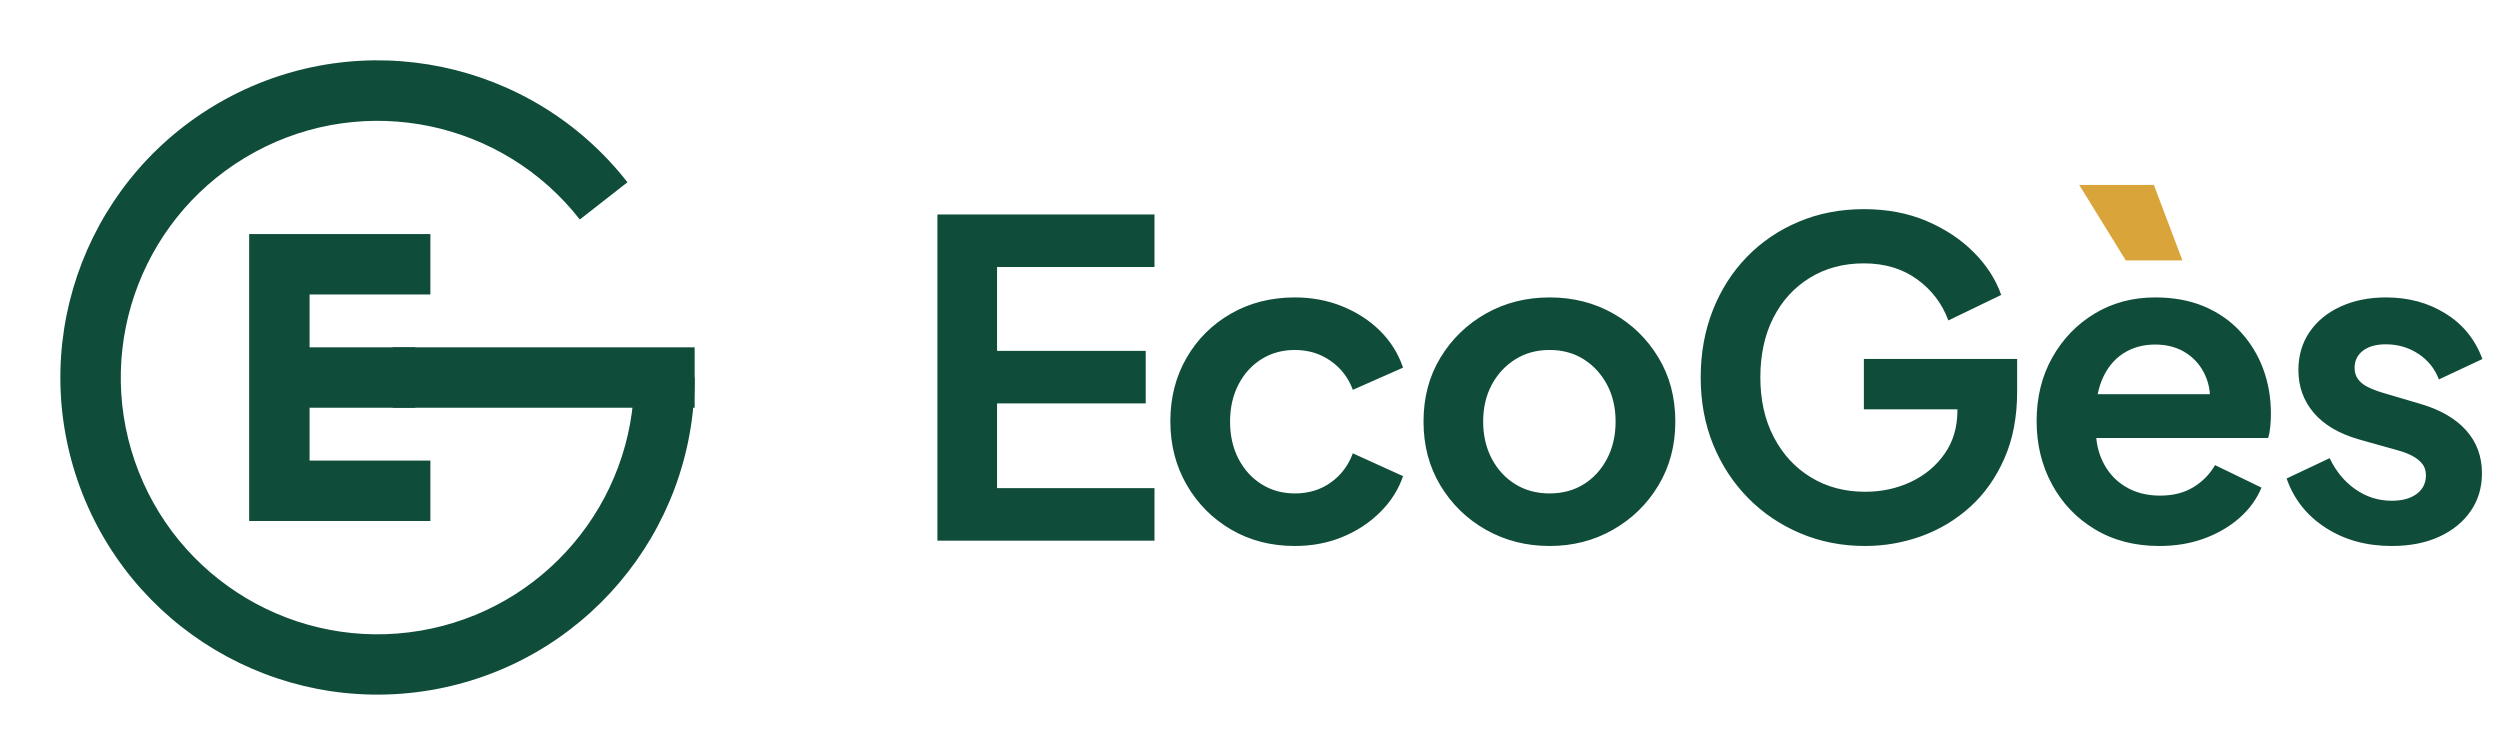
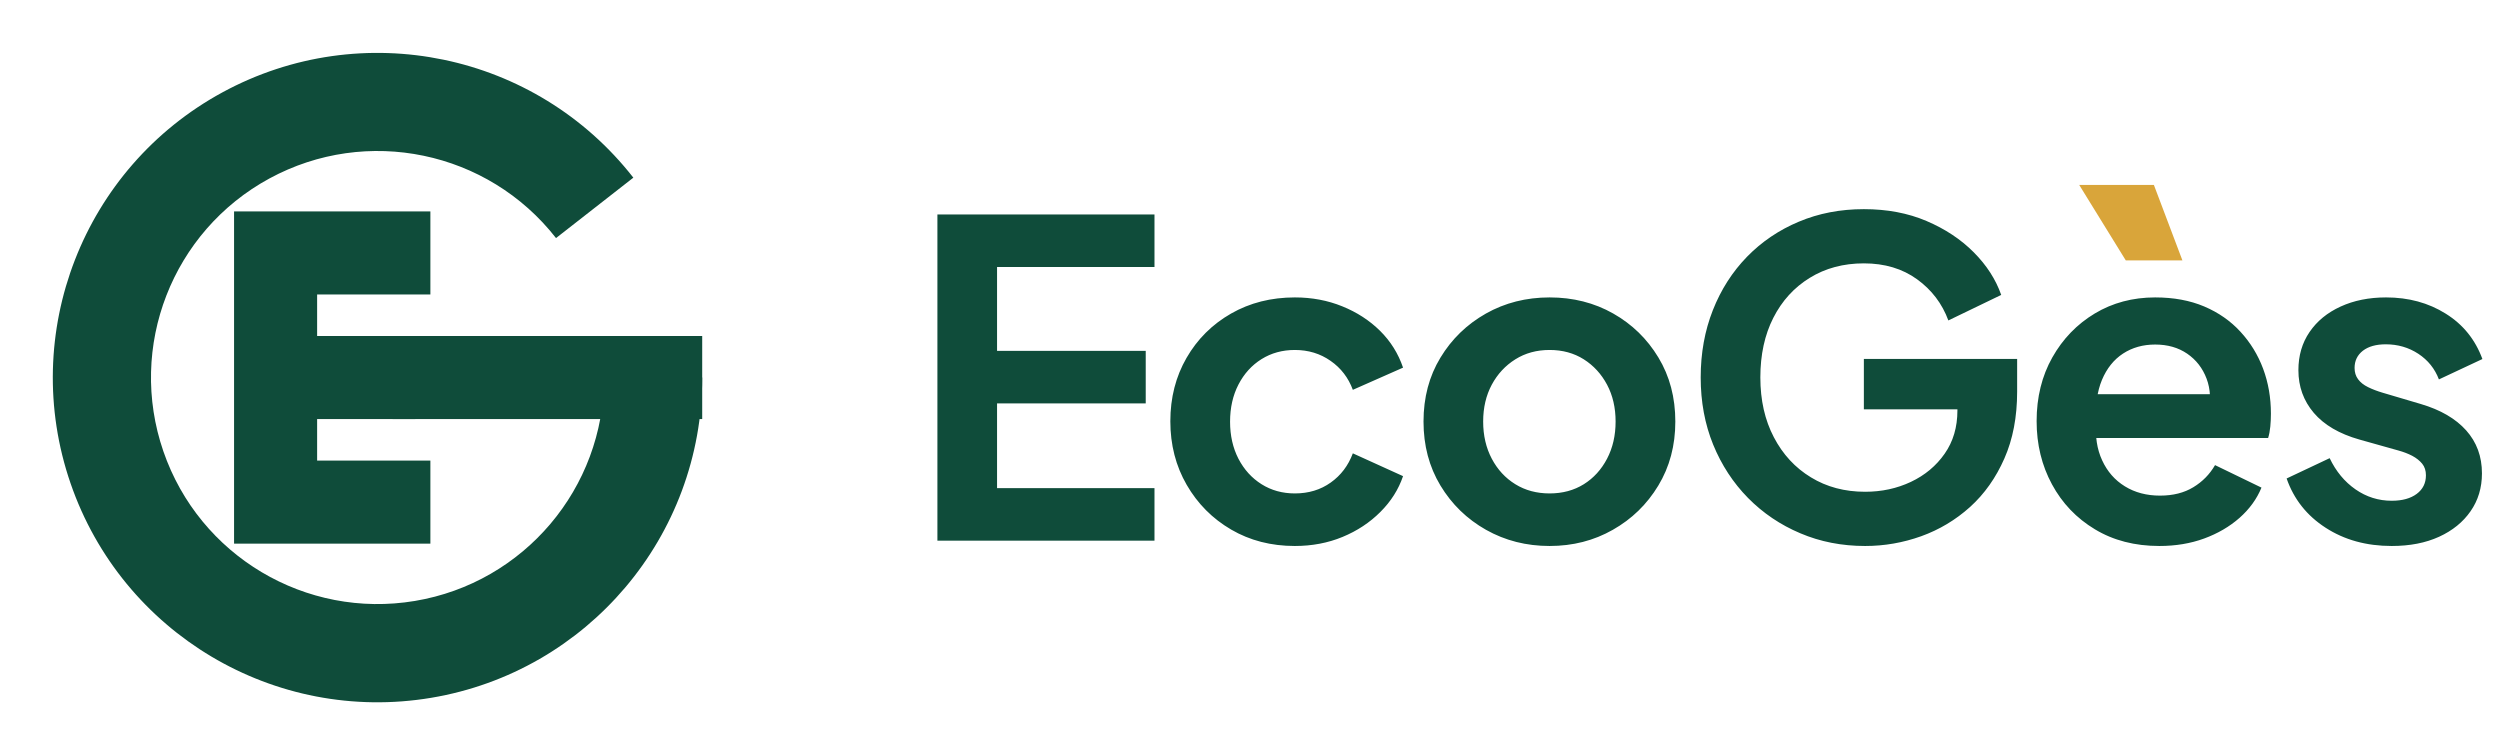
<svg xmlns="http://www.w3.org/2000/svg" viewBox="0 0 331.1 100" role="img" aria-label="EcoGès">
-   <path d="M83.1 24.14A42 42 0 1 0 92 50L84 50A34 34 0 1 1 76.79 29.07Z" fill="#0F4C3A" />
-   <path d="M52 46H92V54H52Z" fill="#0F4C3A" />
-   <path d="M33 31H57V39H41V46H55V54H41V61H57V69H33Z" fill="#0F4C3A" />
+   <path d="M83.88 23.53A43 43 0 1 0 93 50L80 50A30 30 0 1 1 73.64 31.53Z" fill="#0F4C3A" />
+   <path d="M52 44.5H93V55.5H52Z" fill="#0F4C3A" />
+   <path d="M31 28H57V39H42V44.5H55V55.5H42V61H57V72H31Z" fill="#0F4C3A" />
  <g transform="translate(120 71.61)">
    <path d="M4.15 0V-43.21H32.9V-36.25H12.05V-25.14H31.74V-18.18H12.05V-6.96H32.9V0ZM51.49 0.7Q46.78 0.7 43.06 -1.47Q39.34 -3.64 37.17 -7.39Q35 -11.14 35 -15.82Q35 -20.5 37.15 -24.22Q39.3 -27.94 43.04 -30.08Q46.78 -32.22 51.49 -32.22Q54.87 -32.22 57.77 -31.04Q60.67 -29.87 62.77 -27.8Q64.87 -25.72 65.82 -22.92L59.17 -19.98Q58.28 -22.39 56.22 -23.82Q54.17 -25.26 51.49 -25.26Q49.02 -25.26 47.08 -24.05Q45.14 -22.84 44.02 -20.68Q42.91 -18.53 42.91 -15.76Q42.91 -13.01 44.02 -10.85Q45.14 -8.7 47.08 -7.48Q49.02 -6.26 51.49 -6.26Q54.22 -6.26 56.24 -7.7Q58.26 -9.13 59.17 -11.57L65.82 -8.55Q64.92 -5.9 62.81 -3.8Q60.71 -1.7 57.81 -0.5Q54.91 0.7 51.49 0.7ZM85.23 0.7Q80.61 0.7 76.81 -1.44Q73.02 -3.58 70.77 -7.31Q68.53 -11.03 68.53 -15.78Q68.53 -20.55 70.77 -24.24Q73.01 -27.94 76.79 -30.08Q80.58 -32.22 85.23 -32.22Q89.89 -32.22 93.65 -30.09Q97.41 -27.96 99.64 -24.26Q101.88 -20.56 101.88 -15.78Q101.88 -11.02 99.62 -7.29Q97.37 -3.57 93.6 -1.44Q89.84 0.7 85.23 0.7ZM85.23 -6.26Q87.8 -6.26 89.76 -7.48Q91.71 -8.7 92.84 -10.86Q93.97 -13.02 93.97 -15.78Q93.97 -18.53 92.84 -20.66Q91.71 -22.78 89.76 -24.02Q87.8 -25.26 85.23 -25.26Q82.66 -25.26 80.69 -24.02Q78.71 -22.78 77.57 -20.66Q76.43 -18.53 76.43 -15.78Q76.43 -13.02 77.57 -10.86Q78.71 -8.7 80.69 -7.48Q82.66 -6.26 85.23 -6.26ZM127.02 0.7Q122.39 0.7 118.44 -0.98Q114.48 -2.65 111.51 -5.66Q108.55 -8.67 106.89 -12.73Q105.24 -16.79 105.24 -21.62Q105.24 -26.45 106.85 -30.53Q108.46 -34.61 111.38 -37.61Q114.3 -40.6 118.24 -42.25Q122.18 -43.91 126.85 -43.91Q131.47 -43.91 135.15 -42.34Q138.84 -40.77 141.4 -38.2Q143.96 -35.63 145.04 -32.55L138.04 -29.17Q136.81 -32.51 133.9 -34.62Q130.99 -36.73 126.85 -36.73Q122.79 -36.73 119.68 -34.81Q116.58 -32.9 114.86 -29.52Q113.14 -26.14 113.14 -21.62Q113.14 -17.11 114.93 -13.7Q116.71 -10.29 119.84 -8.39Q122.96 -6.48 127.02 -6.48Q130.3 -6.48 133.08 -7.79Q135.87 -9.11 137.55 -11.52Q139.24 -13.93 139.24 -17.24V-20.53L142.85 -17.4H126.85V-24.07H147.15V-19.73Q147.15 -14.72 145.46 -10.89Q143.78 -7.06 140.92 -4.47Q138.05 -1.89 134.44 -0.59Q130.83 0.7 127.02 0.7ZM165.98 0.7Q161.11 0.7 157.45 -1.51Q153.79 -3.71 151.76 -7.47Q149.73 -11.22 149.73 -15.83Q149.73 -20.58 151.81 -24.27Q153.89 -27.96 157.43 -30.09Q160.98 -32.22 165.43 -32.22Q169.1 -32.22 171.93 -31.02Q174.77 -29.81 176.73 -27.67Q178.7 -25.53 179.73 -22.77Q180.76 -20 180.76 -16.82Q180.76 -15.98 180.68 -15.12Q180.6 -14.27 180.39 -13.6H156.03V-19.4H176.07L172.46 -16.7Q173.03 -19.37 172.24 -21.46Q171.45 -23.55 169.67 -24.77Q167.9 -25.98 165.43 -25.98Q163.01 -25.98 161.17 -24.78Q159.34 -23.58 158.38 -21.29Q157.43 -19.01 157.63 -15.78Q157.38 -12.85 158.41 -10.64Q159.43 -8.42 161.42 -7.2Q163.41 -5.97 166.07 -5.97Q168.66 -5.97 170.48 -7.08Q172.3 -8.18 173.36 -10.01L179.51 -7.03Q178.58 -4.77 176.6 -3.02Q174.62 -1.28 171.92 -0.29Q169.22 0.7 165.98 0.7ZM196.76 0.7Q191.73 0.7 188 -1.72Q184.27 -4.13 182.84 -8.24L188.54 -10.93Q189.79 -8.31 191.96 -6.8Q194.13 -5.29 196.76 -5.29Q198.85 -5.29 200.07 -6.2Q201.29 -7.11 201.29 -8.66Q201.29 -9.58 200.8 -10.19Q200.3 -10.8 199.48 -11.24Q198.65 -11.67 197.63 -11.95L192.47 -13.4Q188.49 -14.53 186.44 -16.93Q184.4 -19.33 184.4 -22.58Q184.4 -25.48 185.88 -27.64Q187.35 -29.8 189.99 -31.01Q192.63 -32.22 196.01 -32.22Q200.48 -32.22 203.91 -30.07Q207.35 -27.93 208.77 -24.06L203.01 -21.36Q202.2 -23.49 200.29 -24.75Q198.37 -26.01 195.97 -26.01Q194.05 -26.01 192.94 -25.16Q191.84 -24.3 191.84 -22.88Q191.84 -22.01 192.3 -21.39Q192.76 -20.76 193.62 -20.34Q194.47 -19.92 195.55 -19.6L200.62 -18.1Q204.52 -16.95 206.62 -14.61Q208.71 -12.27 208.71 -8.92Q208.71 -6.06 207.2 -3.9Q205.7 -1.74 203.03 -0.52Q200.36 0.7 196.76 0.7Z" fill="#0F4C3A" />
    <path d="M161.54 -37.12 155.37 -47.12H165.26L169.04 -37.12Z" fill="#D9A53A" />
  </g>
</svg>
